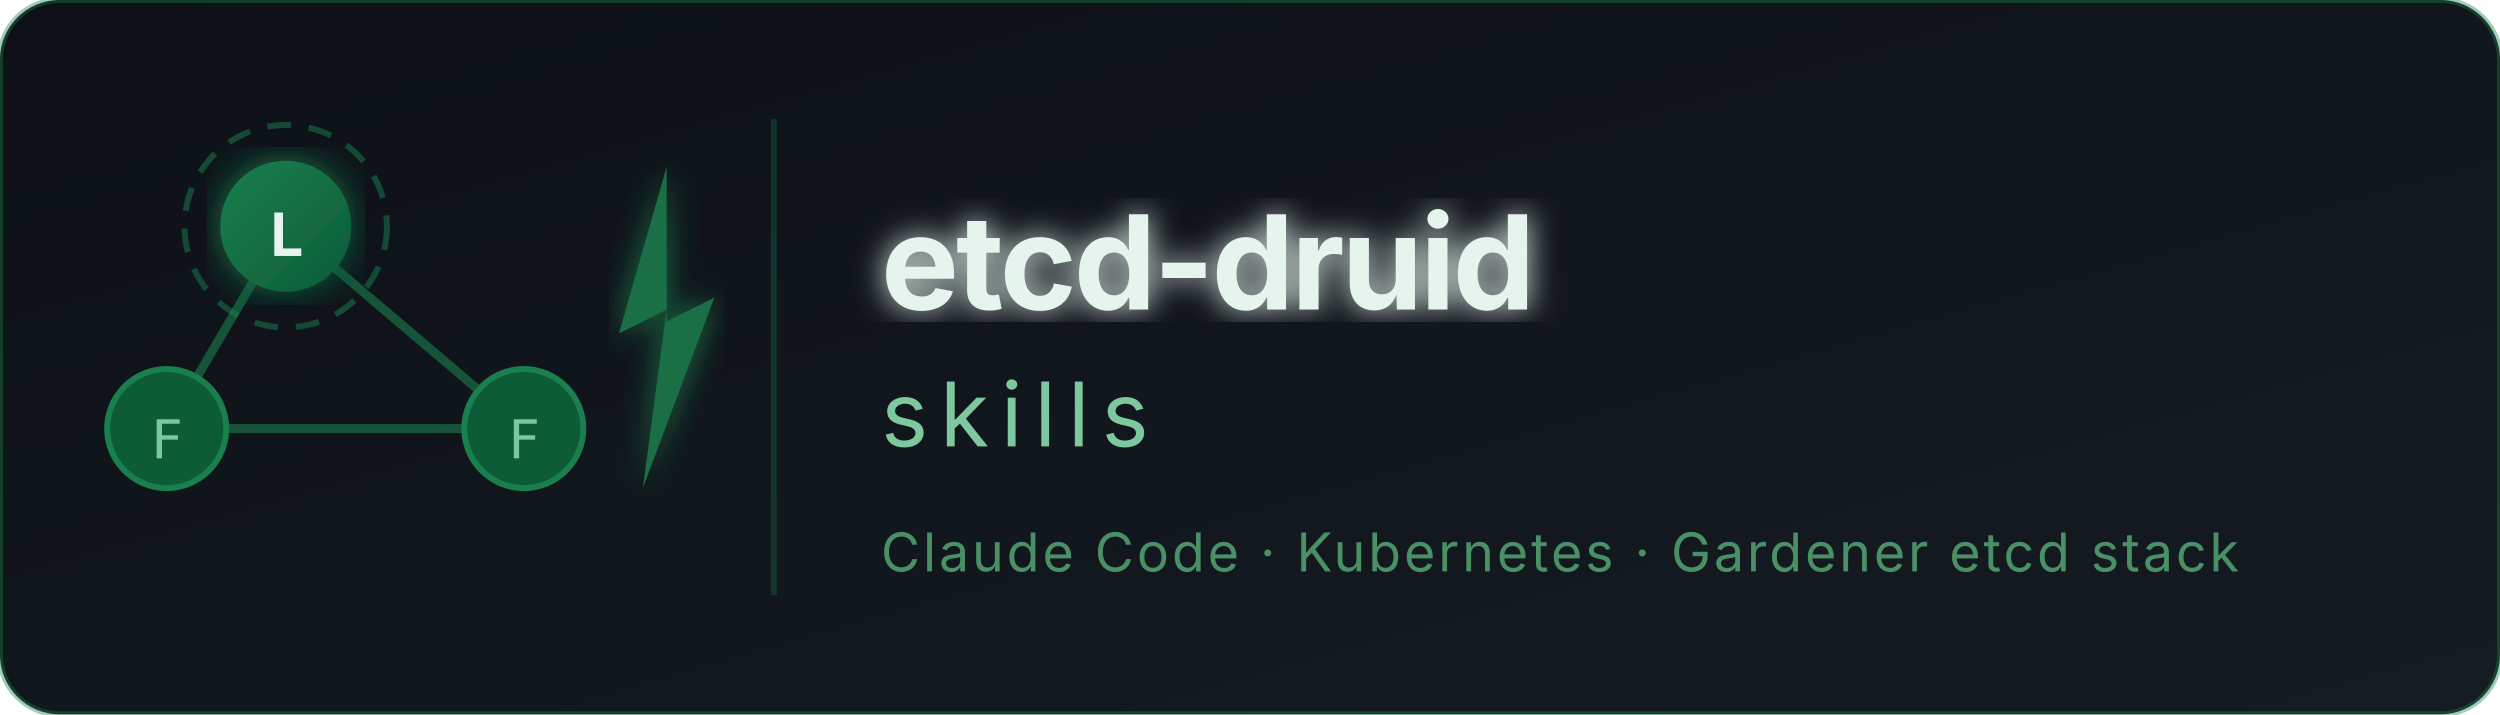
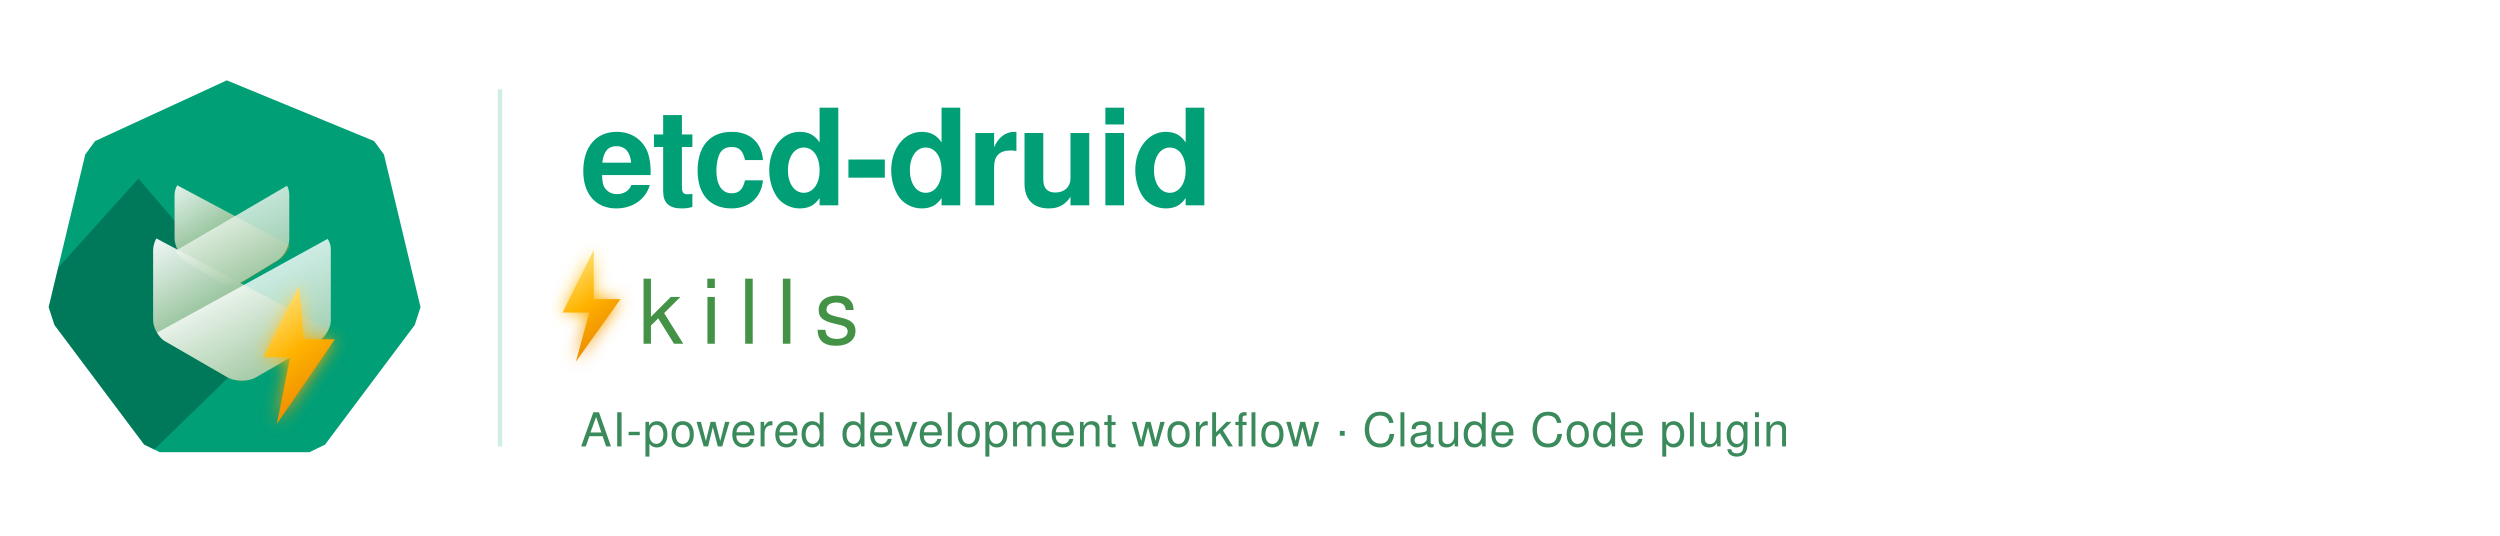
- <svg xmlns="http://www.w3.org/2000/svg" viewBox="0 0 420 120" width="420" height="120">
+ <svg xmlns="http://www.w3.org/2000/svg" viewBox="0 0 560 120" width="560" height="120">
  <defs>
-     <linearGradient id="nodeGrad" x1="0%" y1="0%" x2="100%" y2="100%">
-       <stop offset="0%" style="stop-color:#1a7f4e;stop-opacity:1" />
-       <stop offset="100%" style="stop-color:#0d5c38;stop-opacity:1" />
+     <linearGradient id="fa" x1="12%" y1="-18%" x2="88%" y2="84%">
+       <stop offset="0%" stop-color="#fff" stop-opacity=".92" />
+       <stop offset="100%" stop-color="#439246" />
    </linearGradient>
-     <linearGradient id="bgGrad" x1="0%" y1="0%" x2="100%" y2="100%">
-       <stop offset="0%" style="stop-color:#0d1117;stop-opacity:1" />
-       <stop offset="100%" style="stop-color:#161b22;stop-opacity:1" />
+     <linearGradient id="fb" x1="50%" y1="5%" x2="148%" y2="175%">
+       <stop offset="0%" stop-color="#fff" stop-opacity=".80" />
+       <stop offset="100%" stop-color="#439246" />
    </linearGradient>
-     <filter id="glow">
-       <feGaussianBlur stdDeviation="2.5" result="coloredBlur" />
+     <linearGradient id="fc" x1="19%" y1="-9%" x2="82%" y2="77%">
+       <stop offset="0%" stop-color="#fff" stop-opacity=".92" />
+       <stop offset="100%" stop-color="#439246" />
+     </linearGradient>
+     <linearGradient id="fd" x1="57%" y1="26%" x2="137%" y2="158%">
+       <stop offset="0%" stop-color="#fff" stop-opacity=".80" />
+       <stop offset="100%" stop-color="#439246" />
+     </linearGradient>
+     <linearGradient id="blt" x1="30%" y1="0%" x2="70%" y2="100%">
+       <stop offset="0%" stop-color="#ffe680" />
+       <stop offset="45%" stop-color="#ffb300" />
+       <stop offset="100%" stop-color="#e67e00" />
+     </linearGradient>
+     <linearGradient id="wblt" x1="30%" y1="0%" x2="70%" y2="100%">
+       <stop offset="0%" stop-color="#ffe680" />
+       <stop offset="45%" stop-color="#ffb300" />
+       <stop offset="100%" stop-color="#e67e00" />
+     </linearGradient>
+     <clipPath id="hx">
+       <path d="M40.8,2 L73.8,15.6 L76,18.6 L84.2,52.8 L82.9,56.8 L62.8,83.6 L59.3,85.3 L25.8,85.3 L22.3,83.6 L2.2,56.8 L0.9,52.8 L9.1,18.6 L11.3,15.6 Z" />
+     </clipPath>
+     <filter id="glo" x="-40%" y="-40%" width="180%" height="180%">
+       <feGaussianBlur stdDeviation="1.8" result="b" />
      <feMerge>
-         <feMergeNode in="coloredBlur" />
-         <feMergeNode in="SourceGraphic" />
-       </feMerge>
-     </filter>
-     <filter id="nodeglow">
-       <feGaussianBlur stdDeviation="3" result="coloredBlur" />
-       <feMerge>
-         <feMergeNode in="coloredBlur" />
+         <feMergeNode in="b" />
        <feMergeNode in="SourceGraphic" />
      </feMerge>
    </filter>
  </defs>
-   <rect width="420" height="120" rx="10" ry="10" fill="url(#bgGrad)" />
-   <rect width="420" height="120" rx="10" ry="10" fill="none" stroke="#1a7f4e" stroke-width="1" opacity="0.4" />
-   <line x1="48" y1="38" x2="88" y2="72" stroke="#1a7f4e" stroke-width="1.5" opacity="0.6" />
-   <line x1="88" y1="72" x2="28" y2="72" stroke="#1a7f4e" stroke-width="1.5" opacity="0.6" />
-   <line x1="28" y1="72" x2="48" y2="38" stroke="#1a7f4e" stroke-width="1.5" opacity="0.6" />
-   <circle cx="48" cy="38" r="11" fill="url(#nodeGrad)" filter="url(#nodeglow)" />
-   <text x="48" y="43" text-anchor="middle" font-family="monospace" font-size="10" fill="#e6f4ee" font-weight="bold">L</text>
-   <circle cx="88" cy="72" r="10" fill="#0d5c38" stroke="#1a7f4e" stroke-width="1" />
-   <text x="88" y="77" text-anchor="middle" font-family="monospace" font-size="9" fill="#7ec8a0">F</text>
-   <circle cx="28" cy="72" r="10" fill="#0d5c38" stroke="#1a7f4e" stroke-width="1" />
-   <text x="28" y="77" text-anchor="middle" font-family="monospace" font-size="9" fill="#7ec8a0">F</text>
-   <circle cx="48" cy="38" r="17" fill="none" stroke="#1a7f4e" stroke-width="1" stroke-dasharray="4 3" opacity="0.5" />
-   <polygon points="112,28 104,56 112,52 108,82 120,50 112,54" fill="#1a7f4e" opacity="0.85" filter="url(#glow)" />
-   <line x1="130" y1="20" x2="130" y2="100" stroke="#1a7f4e" stroke-width="1" opacity="0.3" />
-   <text x="148" y="52" font-family="-apple-system, BlinkMacSystemFont, 'Segoe UI', monospace" font-size="22" font-weight="700" fill="#e6f4ee" letter-spacing="-0.5" filter="url(#glow)">etcd-druid</text>
-   <text x="148" y="75" font-family="-apple-system, BlinkMacSystemFont, 'Segoe UI', monospace" font-size="15" font-weight="400" fill="#7ec8a0" letter-spacing="2">skills</text>
-   <text x="148" y="96" font-family="-apple-system, BlinkMacSystemFont, 'Segoe UI', monospace" font-size="9" fill="#4a9066" letter-spacing="0.5">Claude Code · Kubernetes · Gardener etcd stack</text>
+   <g transform="translate(10,16)">
+     <path d="M40.8,2 L73.8,15.6 L76,18.6 L84.2,52.8 L82.9,56.8 L62.8,83.6 L59.3,85.3 L25.8,85.3 L22.3,83.6 L2.2,56.8 L0.9,52.8 L9.1,18.6 L11.3,15.6 Z" fill="#009F76" />
+     <polygon points="-6,54 21,24 51,59 17,92" fill="#000" opacity=".24" clip-path="url(#hx)" />
+     <path d="M55,39 C54.5,40.3 53.6,41.6 52.7,42.1 L44.8,47 C43.3,47.9 41,47.9 39.5,47 L31.6,42.1 C30.1,41.1 29.1,39 29.1,37.3 L29.1,27.7 C29.1,27 29.3,26.2 29.7,25.5 Z" fill="url(#fa)" />
+     <path d="M54.3,25.6 C54.7,26.3 54.8,27.2 54.8,27.8 L54.8,37.6 C54.8,39.3 53.5,41.5 52.2,42.3 L44.3,47.1 C42.8,48 40.5,48 39,47.1 L31.1,42.3 C30.4,41.8 29.7,41 29.3,40.2 Z" fill="url(#fb)" />
+     <path d="M63.5,57.8 C62.9,58.9 62.1,60 61.2,60.5 L47.2,68.6 C45.5,69.5 42.8,69.5 41.1,68.6 L27.1,60.5 C25.4,59.6 24.3,57.3 24.3,55.7 L24.3,40 C24.3,39.2 24.6,38.2 25,37.4 Z" fill="url(#fc)" />
+     <path d="M63.4,37.5 C63.9,38.3 64.1,39 64.1,39.8 L64.1,55.8 C64.1,57.4 62.9,59.6 61.2,60.5 L47.2,68.6 C45.5,69.5 42.8,69.5 41.1,68.6 L27.1,60.5 C26.3,60.1 25.7,59.3 25.2,58.5 Z" fill="url(#fd)" />
+     <polygon points="57,48 49,64 55,64 52,79 65,60 58,60" fill="url(#blt)" filter="url(#glo)" />
+   </g>
+   <line x1="112" y1="20" x2="112" y2="100" stroke="#009F76" stroke-width="1" opacity=".18" />
+   <text x="130" y="46" font-family="-apple-system,BlinkMacSystemFont,'Segoe UI',Helvetica,sans-serif" font-size="30" font-weight="800" fill="#009F76" letter-spacing="-0.5">etcd-druid</text>
+   <polygon points="133,56 126,70 132,70 129,81 139,67 133,67" fill="url(#wblt)" filter="url(#glo)" />
+   <text x="143" y="77" font-family="-apple-system,BlinkMacSystemFont,'Segoe UI',Helvetica,sans-serif" font-size="20" font-weight="300" fill="#439246" letter-spacing="4">kills</text>
+   <text x="130" y="100" font-family="-apple-system,BlinkMacSystemFont,'Segoe UI',Helvetica,sans-serif" font-size="10.5" fill="#3a8a5c" letter-spacing="0.2">AI-powered development workflow  ·  Claude Code plugin</text>
</svg>
